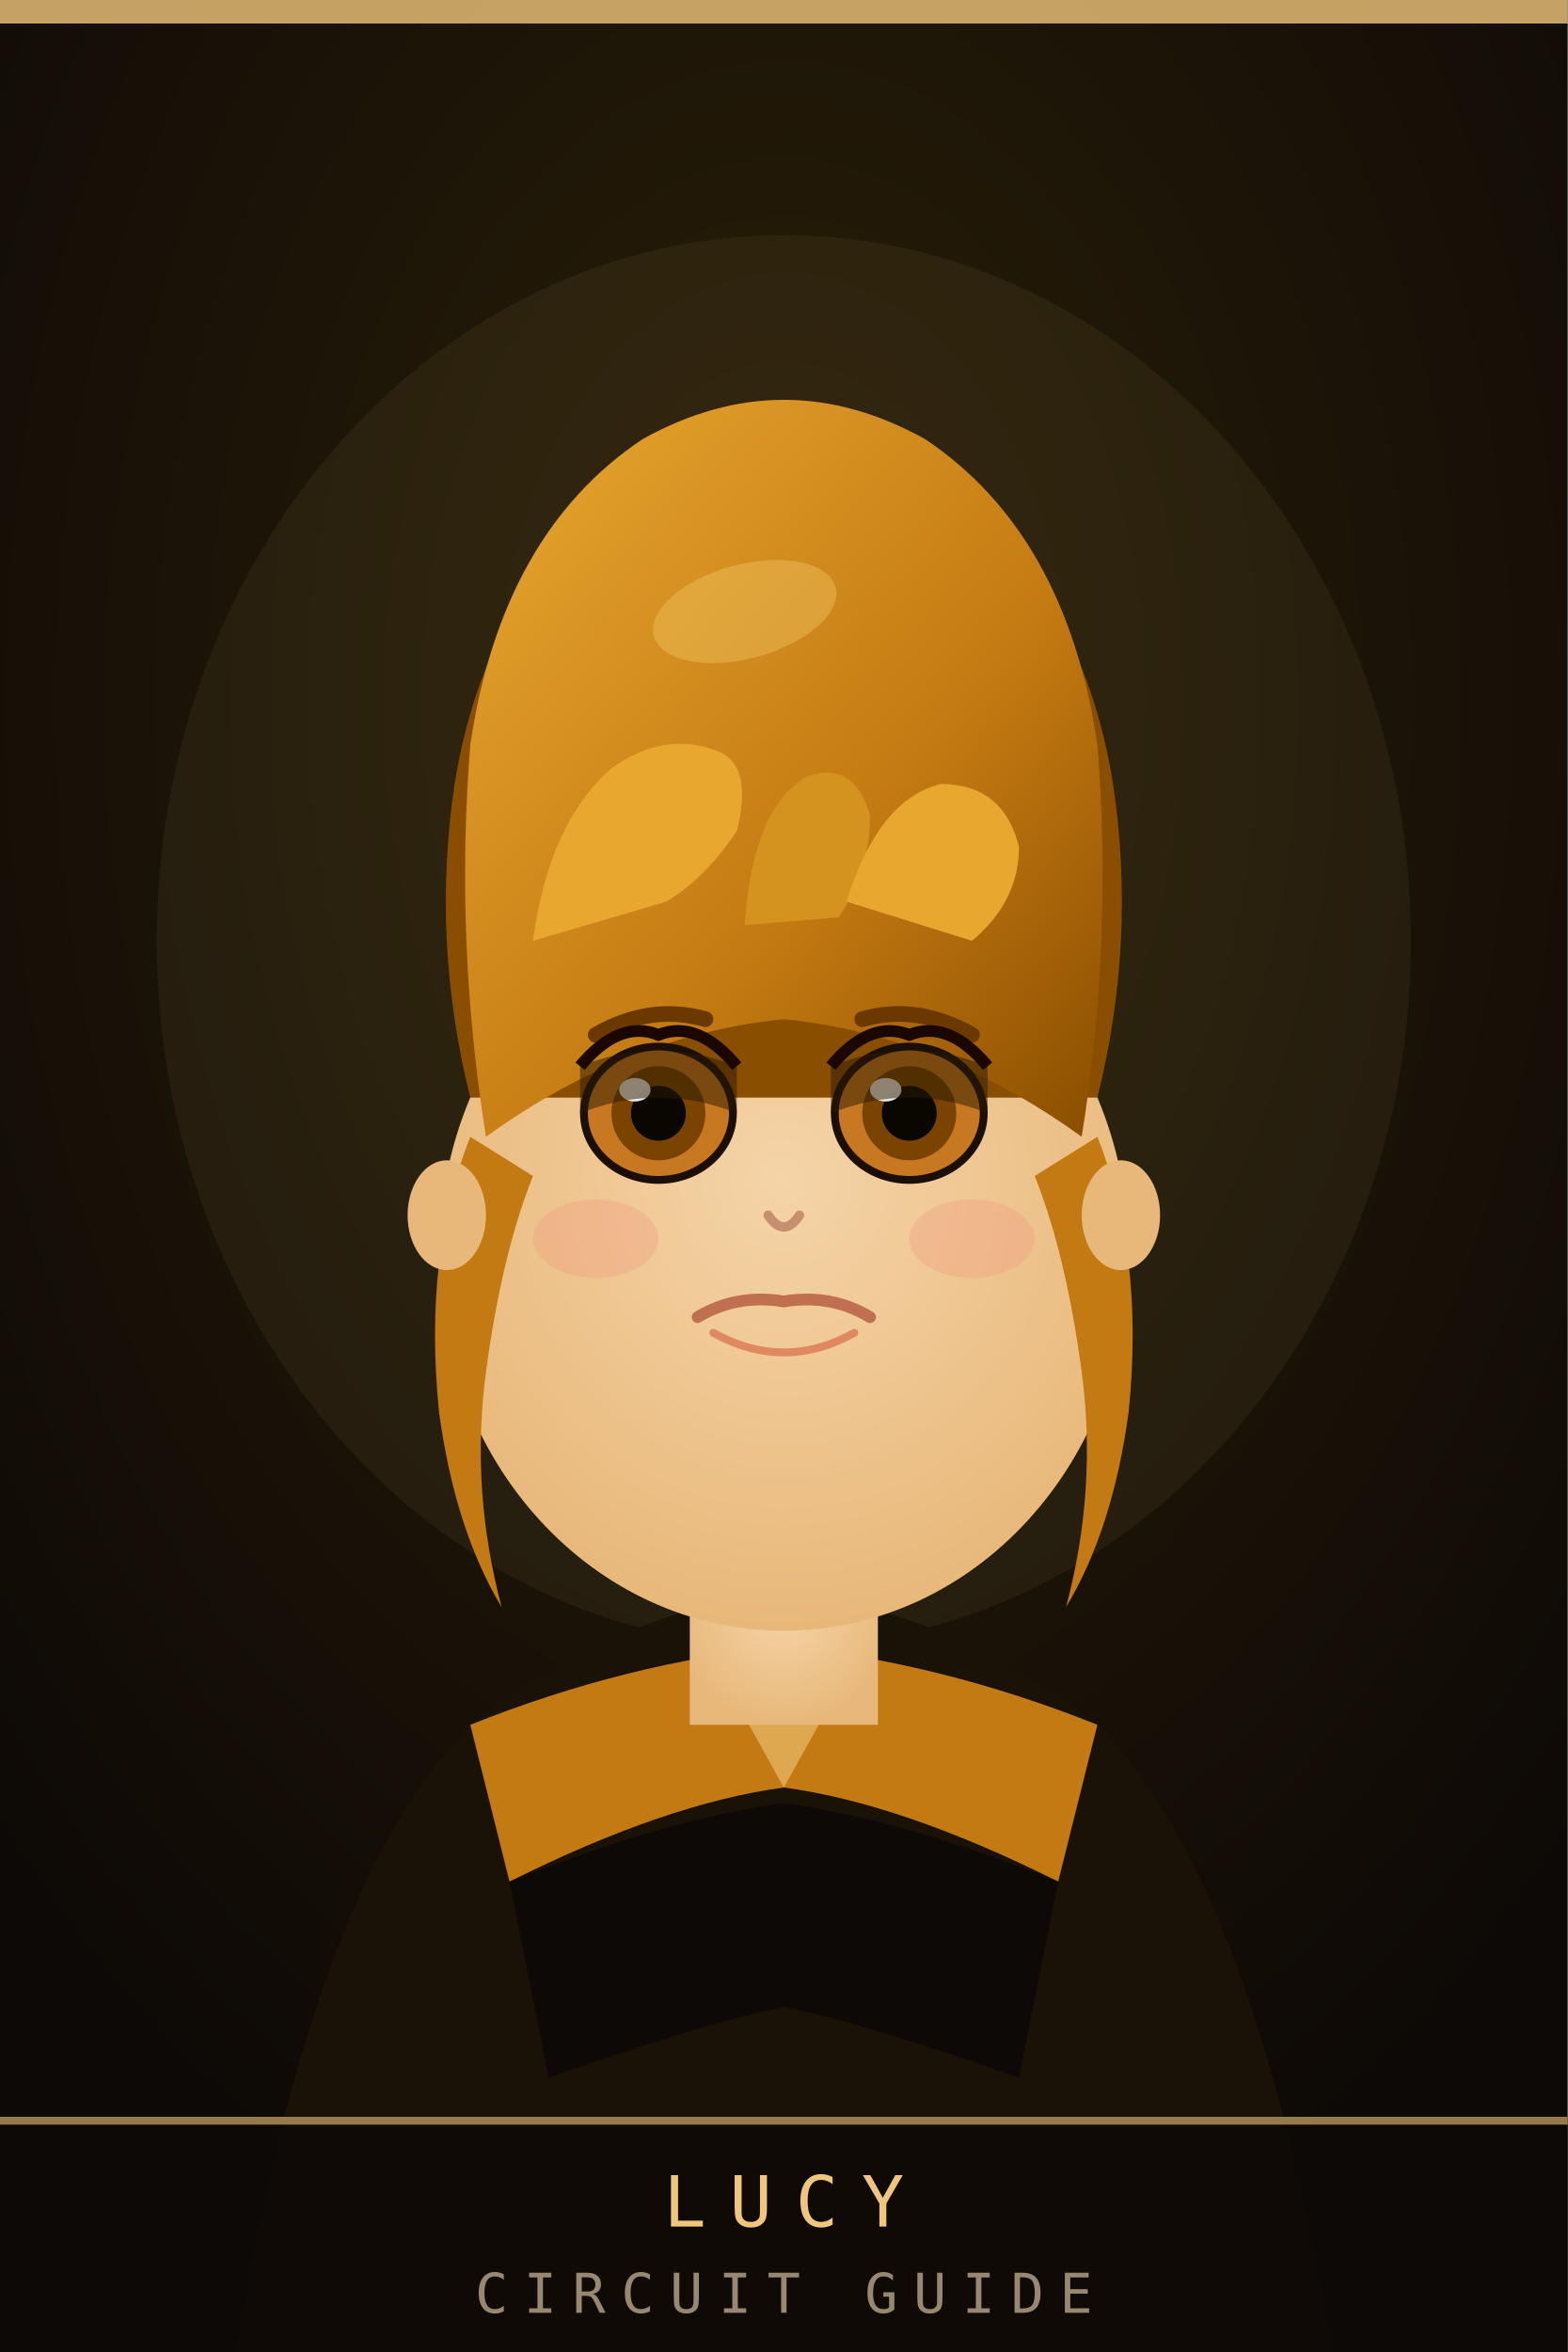
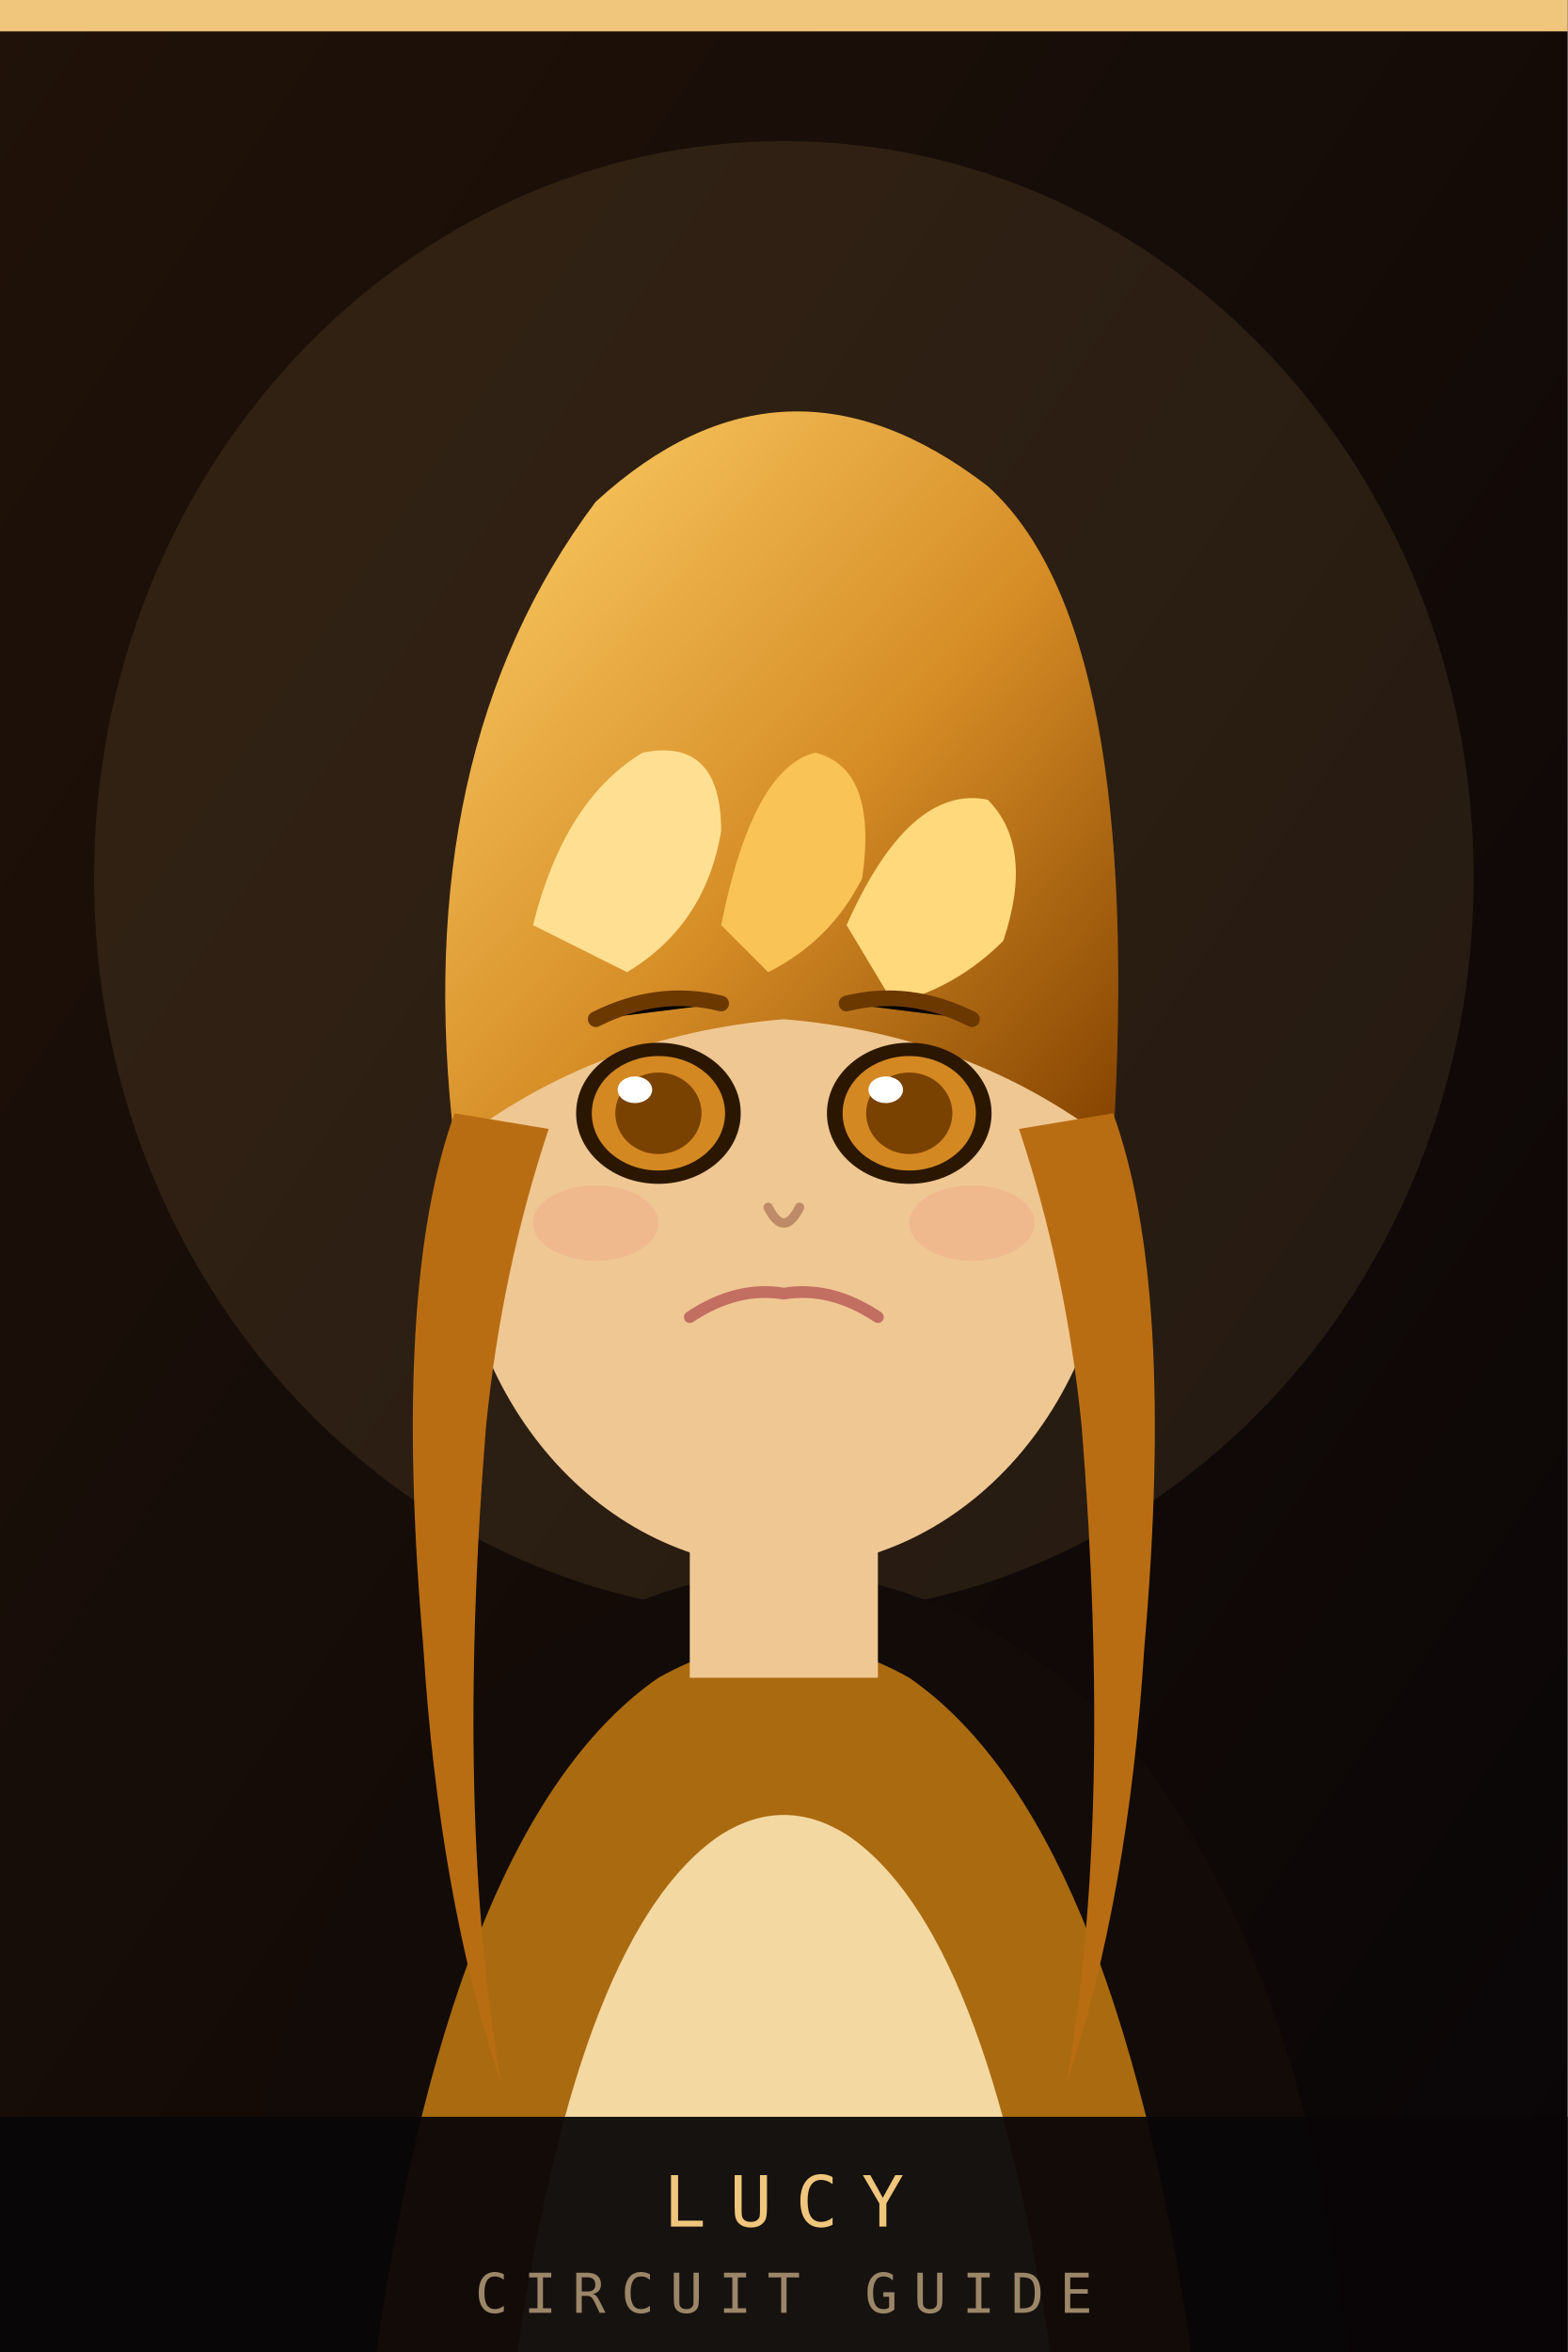
<svg xmlns="http://www.w3.org/2000/svg" viewBox="0 0 200 300" width="200" height="300">
  <defs>
-     <radialGradient id="bg_lucy" cx="50%" cy="30%" r="70%">
-       <stop offset="0%" stop-color="#2a1f08" />
-       <stop offset="100%" stop-color="#0d0906" />
-     </radialGradient>
-     <radialGradient id="skin_lucy" cx="50%" cy="40%" r="60%">
-       <stop offset="0%" stop-color="#f5d4a8" />
-       <stop offset="100%" stop-color="#e8b87a" />
-     </radialGradient>
-     <linearGradient id="hair_lucy" x1="0%" y1="0%" x2="100%" y2="100%">
-       <stop offset="0%" stop-color="#e8a830" />
-       <stop offset="60%" stop-color="#c47a12" />
-       <stop offset="100%" stop-color="#8a4e00" />
+     <linearGradient id="lucyBg" x1="0" y1="0" x2="1" y2="1">
+       <stop offset="0%" stop-color="#201208" />
+       <stop offset="100%" stop-color="#090507" />
    </linearGradient>
-     <filter id="glow_lucy">
-       <feGaussianBlur stdDeviation="2" result="blur" />
-       <feMerge>
-         <feMergeNode in="blur" />
-         <feMergeNode in="SourceGraphic" />
-       </feMerge>
-     </filter>
+     <linearGradient id="lucyHair" x1="0" y1="0" x2="1" y2="1">
+       <stop offset="0%" stop-color="#ffd16a" />
+       <stop offset="55%" stop-color="#d68d26" />
+       <stop offset="100%" stop-color="#844200" />
+     </linearGradient>
  </defs>
-   <rect width="200" height="300" fill="url(#bg_lucy)" />
-   <ellipse cx="100" cy="120" rx="80" ry="90" fill="#f0c67c" opacity="0.06" />
-   <rect x="0" y="0" width="200" height="3" fill="#f0c67c" opacity="0.8" />
-   <path d="M 30 300 Q 40 240 60 220 Q 80 205 100 203 Q 120 205 140 220 Q 160 240 170 300 Z" fill="#1a1206" />
-   <path d="M 60 220 Q 80 212 100 210 Q 120 212 140 220 L 135 240 Q 115 230 100 228 Q 85 230 65 240 Z" fill="#c47a12" />
-   <path d="M 90 210 L 100 228 L 110 210" fill="#f0c67c" opacity="0.6" />
-   <path d="M 65 240 Q 85 232 100 230 Q 115 232 135 240 L 130 265 Q 110 258 100 256 Q 90 258 70 265 Z" fill="#0d0906" />
-   <path d="M 88 195 Q 88 215 88 220 L 112 220 Q 112 215 112 195 Z" fill="url(#skin_lucy)" />
-   <ellipse cx="100" cy="160" rx="44" ry="48" fill="url(#skin_lucy)" />
-   <path d="M 60 140 Q 55 120 58 100 Q 62 75 80 62 Q 100 50 120 62 Q 138 75 142 100 Q 145 120 140 140 Z" fill="#8a4e00" />
-   <path d="M 62 145 Q 58 120 60 95 Q 64 68 82 56 Q 100 46 118 56 Q 136 68 140 95 Q 142 120 138 145 Q 120 132 100 130 Q 80 132 62 145 Z" fill="url(#hair_lucy)" />
-   <path d="M 68 120 Q 70 105 78 98 Q 85 93 92 96 Q 96 98 94 106 Q 90 112 85 115 Z" fill="#e8a830" />
-   <path d="M 95 118 Q 96 103 103 99 Q 109 97 111 104 Q 111 111 107 117 Z" fill="#d4921e" />
-   <path d="M 108 115 Q 112 102 120 100 Q 128 100 130 108 Q 130 115 124 120 Z" fill="#e8a830" />
-   <path d="M 60 145 Q 54 160 56 180 Q 58 195 64 205 Q 60 190 62 175 Q 64 160 68 150 Z" fill="#c47a12" />
-   <path d="M 140 145 Q 146 160 144 180 Q 142 195 136 205 Q 140 190 138 175 Q 136 160 132 150 Z" fill="#c47a12" />
-   <ellipse cx="95" cy="78" rx="12" ry="6" fill="#f5d070" opacity="0.35" transform="rotate(-15 95 78)" />
-   <path d="M 76 132 Q 83 128 90 130" stroke="#6b3800" stroke-width="2" fill="none" stroke-linecap="round" />
-   <path d="M 110 130 Q 117 128 124 132" stroke="#6b3800" stroke-width="2" fill="none" stroke-linecap="round" />
-   <ellipse cx="84" cy="142" rx="10" ry="9" fill="#1a0f00" />
-   <ellipse cx="84" cy="142" rx="9" ry="8" fill="#c87820" />
-   <ellipse cx="84" cy="142" rx="6" ry="6" fill="#7a4400" />
-   <ellipse cx="84" cy="142" rx="3.5" ry="3.5" fill="#0a0600" />
-   <ellipse cx="81" cy="139" rx="2" ry="1.5" fill="white" opacity="0.9" />
-   <path d="M 74 136 Q 84 132 94 136 L 94 142 Q 84 138 74 142 Z" fill="#2a1a00" opacity="0.5" />
-   <ellipse cx="116" cy="142" rx="10" ry="9" fill="#1a0f00" />
-   <ellipse cx="116" cy="142" rx="9" ry="8" fill="#c87820" />
-   <ellipse cx="116" cy="142" rx="6" ry="6" fill="#7a4400" />
-   <ellipse cx="116" cy="142" rx="3.5" ry="3.5" fill="#0a0600" />
-   <ellipse cx="113" cy="139" rx="2" ry="1.5" fill="white" opacity="0.9" />
-   <path d="M 106 136 Q 116 132 126 136 L 126 142 Q 116 138 106 142 Z" fill="#2a1a00" opacity="0.5" />
-   <path d="M 74 136 Q 79 130 84 132 Q 89 130 94 136" stroke="#1a0800" stroke-width="1.5" fill="none" />
-   <path d="M 106 136 Q 111 130 116 132 Q 121 130 126 136" stroke="#1a0800" stroke-width="1.5" fill="none" />
-   <path d="M 98 155 Q 100 158 102 155" stroke="#c49070" stroke-width="1.2" fill="none" stroke-linecap="round" />
-   <path d="M 89 168 Q 94 165 100 166 Q 106 165 111 168" stroke="#c07050" stroke-width="1.5" fill="none" stroke-linecap="round" />
-   <path d="M 91 170 Q 100 175 109 170" stroke="#e08860" stroke-width="1" fill="none" stroke-linecap="round" />
-   <ellipse cx="76" cy="158" rx="8" ry="5" fill="#f0907a" opacity="0.28" />
-   <ellipse cx="124" cy="158" rx="8" ry="5" fill="#f0907a" opacity="0.28" />
-   <ellipse cx="57" cy="155" rx="5" ry="7" fill="#e8b87a" />
-   <ellipse cx="143" cy="155" rx="5" ry="7" fill="#e8b87a" />
-   <rect x="0" y="270" width="200" height="30" fill="#0d0906" opacity="0.9" />
-   <rect x="0" y="270" width="200" height="1" fill="#f0c67c" opacity="0.6" />
+   <rect width="200" height="300" fill="url(#lucyBg)" />
+   <ellipse cx="100" cy="112" rx="88" ry="94" fill="#f0c67c" opacity="0.1" />
+   <rect width="200" height="4" fill="#f0c67c" />
+   <path d="M28 300 Q34 248 58 220 Q76 202 100 200 Q124 202 142 220 Q166 248 172 300 Z" fill="#120b08" />
+   <path d="M48 300 Q58 232 84 214 Q100 205 116 214 Q142 232 152 300 Z" fill="#c47a12" opacity="0.85" />
+   <path d="M66 300 Q74 246 92 234 Q100 229 108 234 Q126 246 134 300 Z" fill="#f4d8a1" />
+   <path d="M88 190 L88 214 L112 214 L112 190 Z" fill="#efc793" />
+   <ellipse cx="100" cy="152" rx="42" ry="48" fill="#efc793" />
+   <path d="M58 146 Q52 96 76 64 Q100 42 126 62 Q146 80 142 146 Q124 132 100 130 Q76 132 58 146 Z" fill="url(#lucyHair)" />
+   <path d="M58 142 Q50 164 54 210 Q56 242 64 266 Q58 232 62 182 Q64 162 70 144 Z" fill="#b96d12" />
+   <path d="M142 142 Q150 164 146 210 Q144 242 136 266 Q142 232 138 182 Q136 162 130 144 Z" fill="#b96d12" />
+   <path d="M68 118 Q72 102 82 96 Q92 94 92 106 Q90 118 80 124 Z" fill="#ffe092" />
+   <path d="M92 118 Q96 98 104 96 Q112 98 110 112 Q106 120 98 124 Z" fill="#f9c356" />
+   <path d="M108 118 Q116 100 126 102 Q132 108 128 120 Q122 126 114 128 Z" fill="#ffd97b" />
+   <path d="M76 130 Q84 126 92 128" stroke="#6b3800" stroke-width="2" stroke-linecap="round" />
+   <path d="M108 128 Q116 126 124 130" stroke="#6b3800" stroke-width="2" stroke-linecap="round" />
+   <ellipse cx="84" cy="142" rx="10.5" ry="9" fill="#2b1700" />
+   <ellipse cx="84" cy="142" rx="8.5" ry="7.3" fill="#d48822" />
+   <ellipse cx="84" cy="142" rx="5.5" ry="5.2" fill="#7a4200" />
+   <ellipse cx="81" cy="139" rx="2.2" ry="1.7" fill="#fff" />
+   <ellipse cx="116" cy="142" rx="10.5" ry="9" fill="#2b1700" />
+   <ellipse cx="116" cy="142" rx="8.5" ry="7.3" fill="#d48822" />
+   <ellipse cx="116" cy="142" rx="5.5" ry="5.2" fill="#7a4200" />
+   <ellipse cx="113" cy="139" rx="2.2" ry="1.7" fill="#fff" />
+   <path d="M98 154 Q100 158 102 154" stroke="#be8b68" stroke-width="1.2" fill="none" stroke-linecap="round" />
+   <path d="M88 168 Q94 164 100 165 Q106 164 112 168" stroke="#c26e60" stroke-width="1.5" fill="none" stroke-linecap="round" />
+   <ellipse cx="76" cy="156" rx="8" ry="4.8" fill="#f08c7a" opacity="0.25" />
+   <ellipse cx="124" cy="156" rx="8" ry="4.8" fill="#f08c7a" opacity="0.25" />
+   <rect y="270" width="200" height="30" fill="#090507" opacity="0.94" />
  <text x="100" y="284" text-anchor="middle" font-family="monospace" font-size="9" fill="#f0c67c" letter-spacing="3">LUCY</text>
-   <text x="100" y="295" text-anchor="middle" font-family="monospace" font-size="7" fill="#998870" letter-spacing="2">CIRCUIT GUIDE</text>
+   <text x="100" y="295" text-anchor="middle" font-family="monospace" font-size="7" fill="#9b8668" letter-spacing="2">CIRCUIT GUIDE</text>
</svg>
